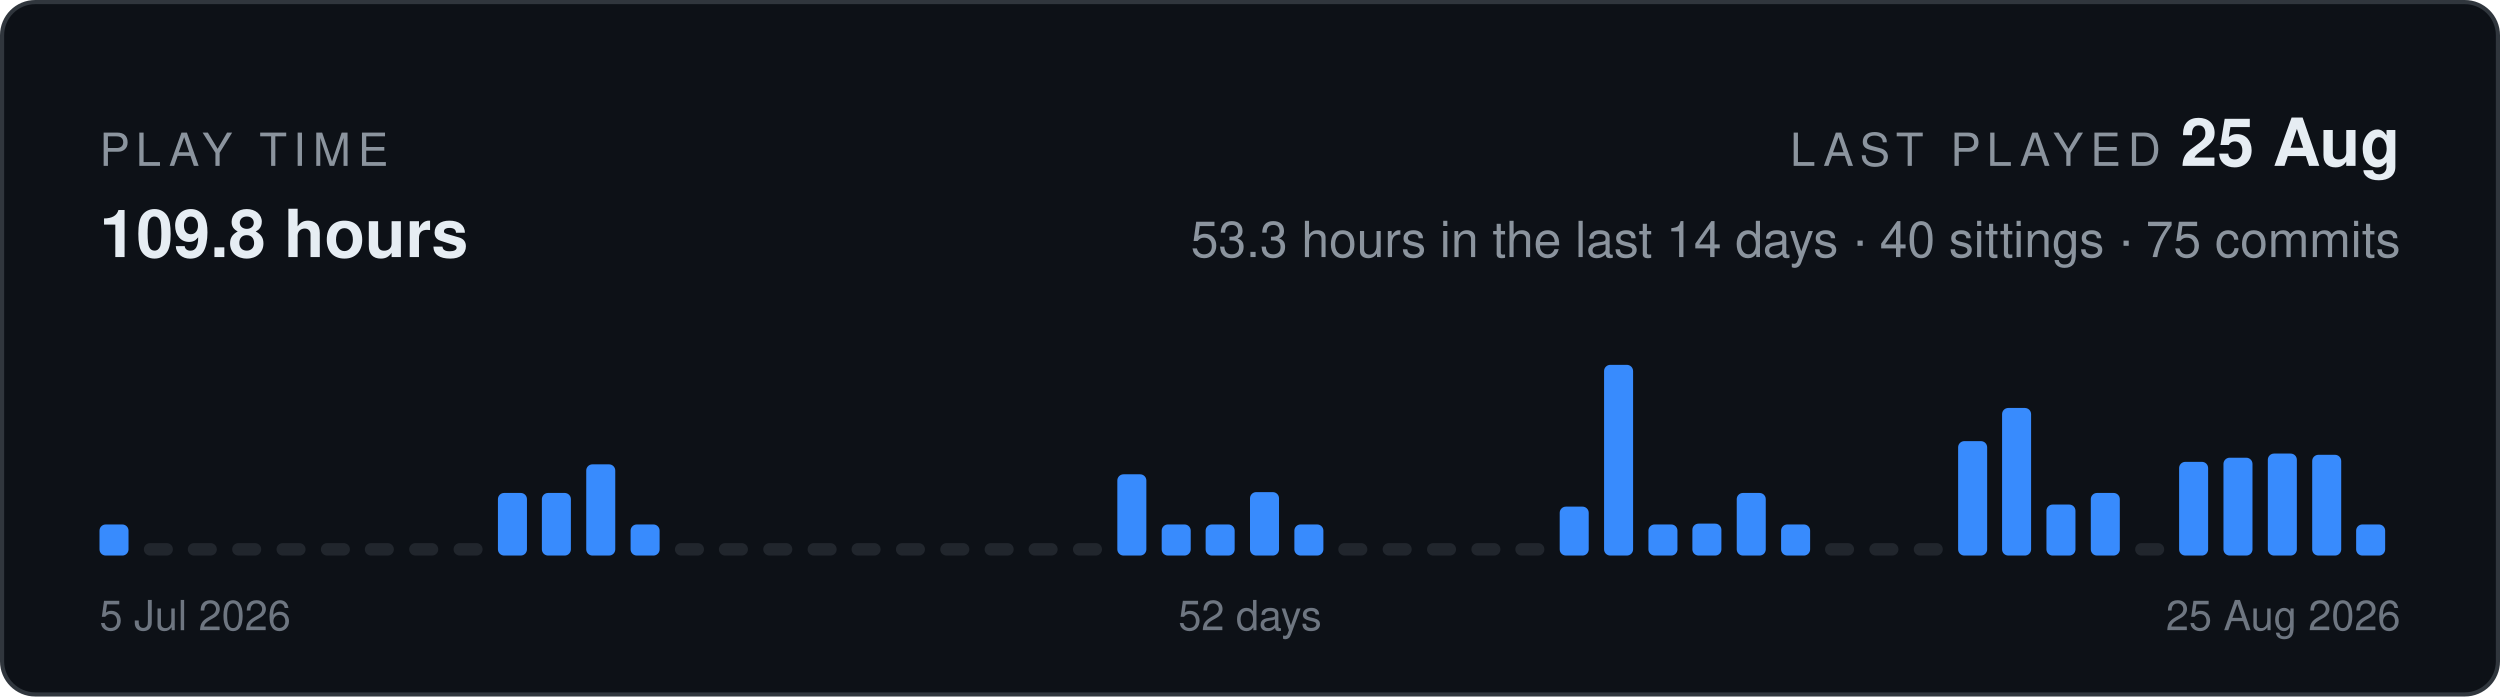
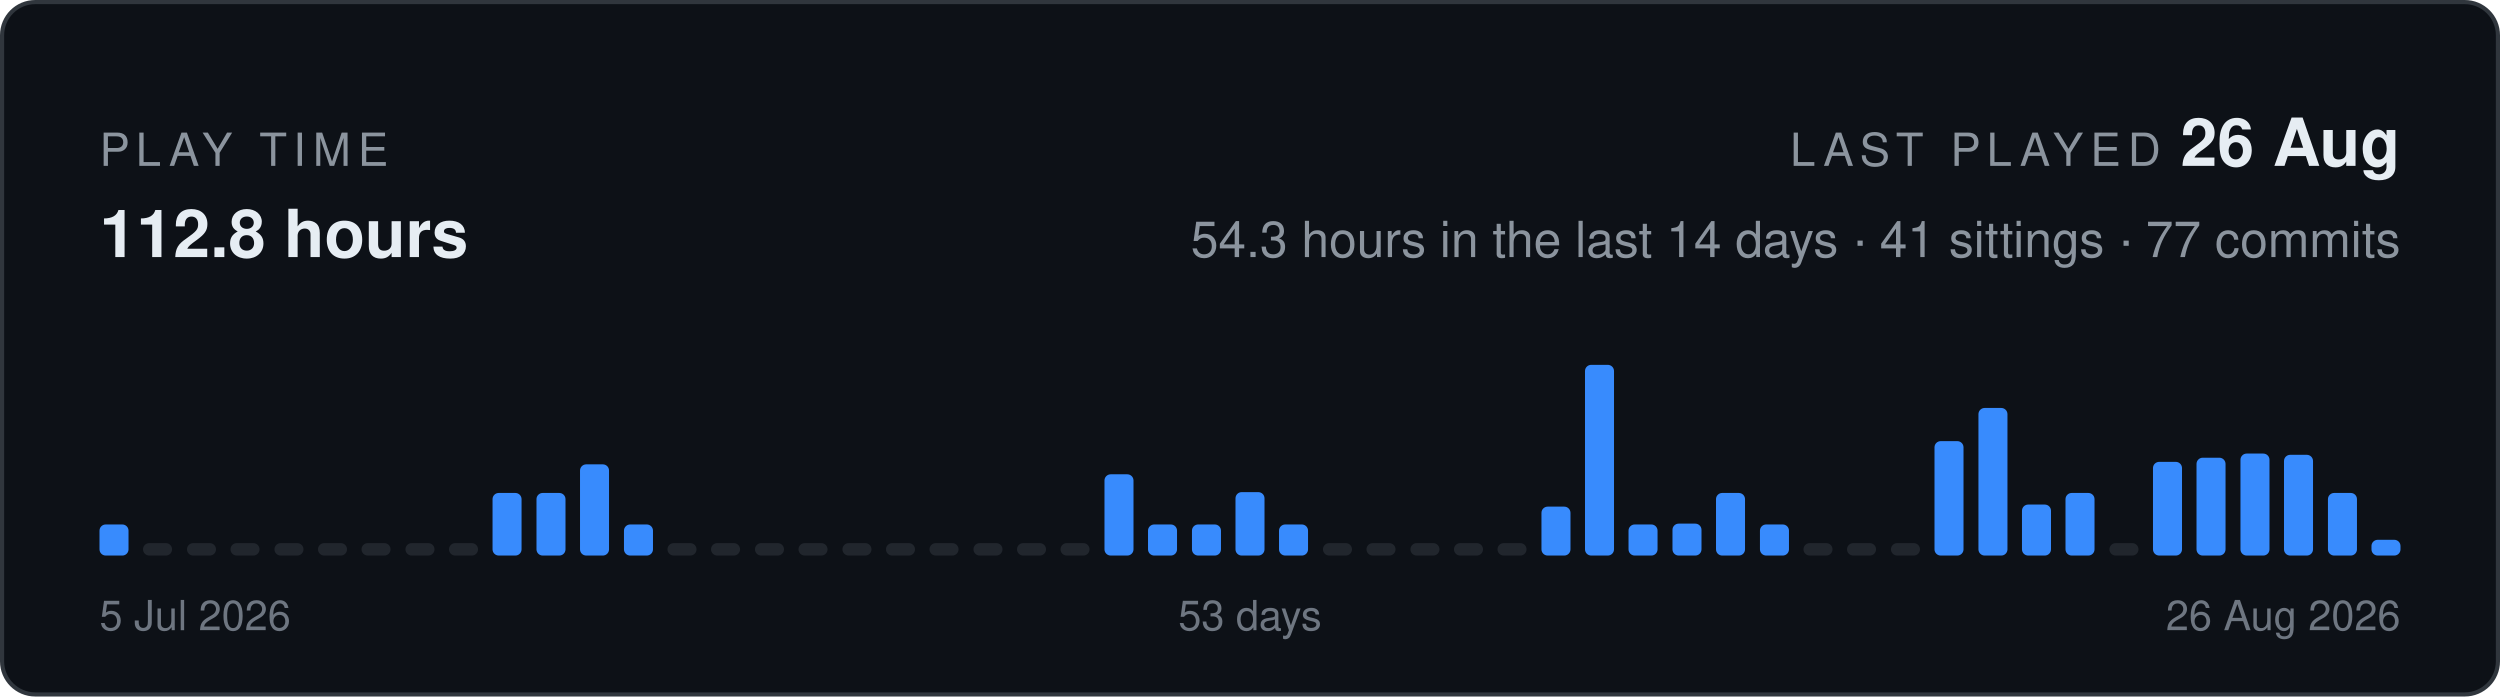
- <svg xmlns="http://www.w3.org/2000/svg" width="603" height="168" viewBox="0 0 603 168" role="img" aria-label="Play time: 109.8 hours over 75 commits, last played 25 Aug">
+ <svg xmlns="http://www.w3.org/2000/svg" width="603" height="168" viewBox="0 0 603 168" role="img" aria-label="Play time: 112.8 hours over 77 commits, last played 26 Aug">
  <style>
    .card { fill: #0d1117; stroke: #30363d }
    text { font-family: -apple-system, BlinkMacSystemFont, "Segoe UI", Helvetica, Arial, sans-serif }
    .label { font-size: 11px; letter-spacing: 1.7px; fill: #8b949e }
    .stat { font-size: 16px; font-weight: 600; letter-spacing: normal; fill: #e6edf3 }
    .note { font-size: 12px; fill: #8b949e }
    .axis { font-size: 10px; fill: #6e7681 }
    .bar { fill: #388bfd }
    .bar-quiet { fill: #21262d }
  </style>
  <rect class="card" x="0.5" y="0.5" width="602" height="167" rx="8" />
  <text class="label" x="24" y="40">PLAY TIME</text>
-   <text class="stat" x="24" y="62">109.8 hours</text>
-   <text class="label" x="579" y="40" text-anchor="end">LAST PLAYED <tspan class="stat">25 Aug</tspan>
+   <text class="stat" x="24" y="62">112.8 hours</text>
+   <text class="label" x="579" y="40" text-anchor="end">LAST PLAYED <tspan class="stat">26 Aug</tspan>
  </text>
-   <text class="note" x="579" y="62" text-anchor="end">53.3 hours in the last 14 days   ·   40 sittings   ·   75 commits</text>
+   <text class="note" x="579" y="62" text-anchor="end">54.3 hours in the last 14 days   ·   41 sittings   ·   77 commits</text>
  <rect class="bar" x="24.0" y="126.5" width="7" height="7.5" rx="1.5" />
-   <rect class="bar-quiet" x="34.7" y="131.0" width="7" height="3.0" rx="1.5" />
-   <rect class="bar-quiet" x="45.3" y="131.0" width="7" height="3.0" rx="1.5" />
-   <rect class="bar-quiet" x="56.0" y="131.0" width="7" height="3.0" rx="1.5" />
-   <rect class="bar-quiet" x="66.7" y="131.0" width="7" height="3.0" rx="1.5" />
-   <rect class="bar-quiet" x="77.4" y="131.0" width="7" height="3.0" rx="1.5" />
-   <rect class="bar-quiet" x="88.0" y="131.0" width="7" height="3.0" rx="1.5" />
-   <rect class="bar-quiet" x="98.7" y="131.0" width="7" height="3.0" rx="1.5" />
-   <rect class="bar-quiet" x="109.4" y="131.0" width="7" height="3.0" rx="1.5" />
-   <rect class="bar" x="120.1" y="118.9" width="7" height="15.1" rx="1.5" />
-   <rect class="bar" x="130.7" y="118.9" width="7" height="15.1" rx="1.5" />
-   <rect class="bar" x="141.4" y="112.0" width="7" height="22.0" rx="1.5" />
-   <rect class="bar" x="152.1" y="126.5" width="7" height="7.5" rx="1.5" />
-   <rect class="bar-quiet" x="162.8" y="131.0" width="7" height="3.0" rx="1.5" />
-   <rect class="bar-quiet" x="173.4" y="131.0" width="7" height="3.0" rx="1.5" />
-   <rect class="bar-quiet" x="184.1" y="131.0" width="7" height="3.0" rx="1.5" />
-   <rect class="bar-quiet" x="194.8" y="131.0" width="7" height="3.0" rx="1.5" />
-   <rect class="bar-quiet" x="205.4" y="131.0" width="7" height="3.0" rx="1.5" />
-   <rect class="bar-quiet" x="216.1" y="131.0" width="7" height="3.0" rx="1.5" />
-   <rect class="bar-quiet" x="226.8" y="131.0" width="7" height="3.0" rx="1.5" />
-   <rect class="bar-quiet" x="237.5" y="131.0" width="7" height="3.0" rx="1.5" />
-   <rect class="bar-quiet" x="248.1" y="131.0" width="7" height="3.0" rx="1.5" />
-   <rect class="bar-quiet" x="258.8" y="131.0" width="7" height="3.0" rx="1.5" />
-   <rect class="bar" x="269.5" y="114.4" width="7" height="19.6" rx="1.5" />
-   <rect class="bar" x="280.2" y="126.5" width="7" height="7.5" rx="1.5" />
-   <rect class="bar" x="290.8" y="126.5" width="7" height="7.5" rx="1.5" />
-   <rect class="bar" x="301.5" y="118.7" width="7" height="15.3" rx="1.5" />
-   <rect class="bar" x="312.2" y="126.5" width="7" height="7.5" rx="1.5" />
-   <rect class="bar-quiet" x="322.8" y="131.0" width="7" height="3.0" rx="1.5" />
-   <rect class="bar-quiet" x="333.5" y="131.0" width="7" height="3.0" rx="1.5" />
-   <rect class="bar-quiet" x="344.2" y="131.0" width="7" height="3.0" rx="1.5" />
-   <rect class="bar-quiet" x="354.9" y="131.0" width="7" height="3.0" rx="1.5" />
-   <rect class="bar-quiet" x="365.5" y="131.0" width="7" height="3.0" rx="1.5" />
-   <rect class="bar" x="376.2" y="122.2" width="7" height="11.8" rx="1.5" />
-   <rect class="bar" x="386.9" y="88.0" width="7" height="46.0" rx="1.5" />
-   <rect class="bar" x="397.6" y="126.5" width="7" height="7.5" rx="1.5" />
-   <rect class="bar" x="408.2" y="126.3" width="7" height="7.7" rx="1.5" />
-   <rect class="bar" x="418.9" y="118.9" width="7" height="15.1" rx="1.5" />
-   <rect class="bar" x="429.6" y="126.5" width="7" height="7.5" rx="1.5" />
-   <rect class="bar-quiet" x="440.2" y="131.0" width="7" height="3.0" rx="1.5" />
-   <rect class="bar-quiet" x="450.9" y="131.0" width="7" height="3.0" rx="1.5" />
-   <rect class="bar-quiet" x="461.6" y="131.0" width="7" height="3.0" rx="1.5" />
-   <rect class="bar" x="472.3" y="106.4" width="7" height="27.6" rx="1.5" />
-   <rect class="bar" x="482.9" y="98.4" width="7" height="35.6" rx="1.5" />
-   <rect class="bar" x="493.6" y="121.7" width="7" height="12.3" rx="1.5" />
-   <rect class="bar" x="504.3" y="118.9" width="7" height="15.1" rx="1.5" />
-   <rect class="bar-quiet" x="515.0" y="131.0" width="7" height="3.0" rx="1.5" />
-   <rect class="bar" x="525.6" y="111.4" width="7" height="22.6" rx="1.5" />
-   <rect class="bar" x="536.3" y="110.4" width="7" height="23.6" rx="1.5" />
-   <rect class="bar" x="547.0" y="109.4" width="7" height="24.6" rx="1.5" />
-   <rect class="bar" x="557.7" y="109.7" width="7" height="24.3" rx="1.5" />
-   <rect class="bar" x="568.3" y="126.5" width="7" height="7.5" rx="1.5" />
+   <rect class="bar-quiet" x="34.5" y="131.0" width="7" height="3.0" rx="1.5" />
+   <rect class="bar-quiet" x="45.1" y="131.0" width="7" height="3.0" rx="1.5" />
+   <rect class="bar-quiet" x="55.6" y="131.0" width="7" height="3.0" rx="1.5" />
+   <rect class="bar-quiet" x="66.2" y="131.0" width="7" height="3.0" rx="1.5" />
+   <rect class="bar-quiet" x="76.7" y="131.0" width="7" height="3.0" rx="1.5" />
+   <rect class="bar-quiet" x="87.2" y="131.0" width="7" height="3.0" rx="1.5" />
+   <rect class="bar-quiet" x="97.8" y="131.0" width="7" height="3.0" rx="1.5" />
+   <rect class="bar-quiet" x="108.3" y="131.0" width="7" height="3.0" rx="1.5" />
+   <rect class="bar" x="118.8" y="118.9" width="7" height="15.1" rx="1.5" />
+   <rect class="bar" x="129.4" y="118.9" width="7" height="15.1" rx="1.5" />
+   <rect class="bar" x="139.9" y="112.0" width="7" height="22.0" rx="1.5" />
+   <rect class="bar" x="150.5" y="126.5" width="7" height="7.5" rx="1.5" />
+   <rect class="bar-quiet" x="161.0" y="131.0" width="7" height="3.0" rx="1.5" />
+   <rect class="bar-quiet" x="171.5" y="131.0" width="7" height="3.0" rx="1.5" />
+   <rect class="bar-quiet" x="182.1" y="131.0" width="7" height="3.0" rx="1.5" />
+   <rect class="bar-quiet" x="192.6" y="131.0" width="7" height="3.0" rx="1.5" />
+   <rect class="bar-quiet" x="203.2" y="131.0" width="7" height="3.0" rx="1.5" />
+   <rect class="bar-quiet" x="213.7" y="131.0" width="7" height="3.0" rx="1.5" />
+   <rect class="bar-quiet" x="224.2" y="131.0" width="7" height="3.0" rx="1.5" />
+   <rect class="bar-quiet" x="234.8" y="131.0" width="7" height="3.0" rx="1.5" />
+   <rect class="bar-quiet" x="245.3" y="131.0" width="7" height="3.0" rx="1.5" />
+   <rect class="bar-quiet" x="255.8" y="131.0" width="7" height="3.0" rx="1.5" />
+   <rect class="bar" x="266.4" y="114.4" width="7" height="19.6" rx="1.5" />
+   <rect class="bar" x="276.9" y="126.5" width="7" height="7.5" rx="1.5" />
+   <rect class="bar" x="287.5" y="126.5" width="7" height="7.5" rx="1.5" />
+   <rect class="bar" x="298.0" y="118.7" width="7" height="15.3" rx="1.5" />
+   <rect class="bar" x="308.5" y="126.5" width="7" height="7.5" rx="1.5" />
+   <rect class="bar-quiet" x="319.1" y="131.0" width="7" height="3.0" rx="1.5" />
+   <rect class="bar-quiet" x="329.6" y="131.0" width="7" height="3.0" rx="1.5" />
+   <rect class="bar-quiet" x="340.2" y="131.0" width="7" height="3.0" rx="1.5" />
+   <rect class="bar-quiet" x="350.7" y="131.0" width="7" height="3.0" rx="1.5" />
+   <rect class="bar-quiet" x="361.2" y="131.0" width="7" height="3.0" rx="1.5" />
+   <rect class="bar" x="371.8" y="122.2" width="7" height="11.8" rx="1.5" />
+   <rect class="bar" x="382.3" y="88.0" width="7" height="46.0" rx="1.5" />
+   <rect class="bar" x="392.8" y="126.5" width="7" height="7.5" rx="1.5" />
+   <rect class="bar" x="403.4" y="126.3" width="7" height="7.7" rx="1.5" />
+   <rect class="bar" x="413.9" y="118.9" width="7" height="15.1" rx="1.5" />
+   <rect class="bar" x="424.5" y="126.5" width="7" height="7.5" rx="1.5" />
+   <rect class="bar-quiet" x="435.0" y="131.0" width="7" height="3.0" rx="1.5" />
+   <rect class="bar-quiet" x="445.5" y="131.0" width="7" height="3.0" rx="1.5" />
+   <rect class="bar-quiet" x="456.1" y="131.0" width="7" height="3.0" rx="1.5" />
+   <rect class="bar" x="466.6" y="106.4" width="7" height="27.6" rx="1.5" />
+   <rect class="bar" x="477.2" y="98.4" width="7" height="35.6" rx="1.5" />
+   <rect class="bar" x="487.7" y="121.7" width="7" height="12.3" rx="1.5" />
+   <rect class="bar" x="498.2" y="118.9" width="7" height="15.1" rx="1.5" />
+   <rect class="bar-quiet" x="508.8" y="131.0" width="7" height="3.0" rx="1.5" />
+   <rect class="bar" x="519.3" y="111.4" width="7" height="22.6" rx="1.5" />
+   <rect class="bar" x="529.8" y="110.4" width="7" height="23.6" rx="1.5" />
+   <rect class="bar" x="540.4" y="109.4" width="7" height="24.6" rx="1.5" />
+   <rect class="bar" x="550.9" y="109.7" width="7" height="24.3" rx="1.5" />
+   <rect class="bar" x="561.5" y="118.9" width="7" height="15.1" rx="1.5" />
+   <rect class="bar" x="572.0" y="130.2" width="7" height="3.8" rx="1.5" />
  <text class="axis" x="24" y="152">5 Jul 2026</text>
-   <text class="axis" x="301.5" y="152" text-anchor="middle">52 days</text>
-   <text class="axis" x="579" y="152" text-anchor="end">25 Aug 2026</text>
+   <text class="axis" x="301.5" y="152" text-anchor="middle">53 days</text>
+   <text class="axis" x="579" y="152" text-anchor="end">26 Aug 2026</text>
</svg>
